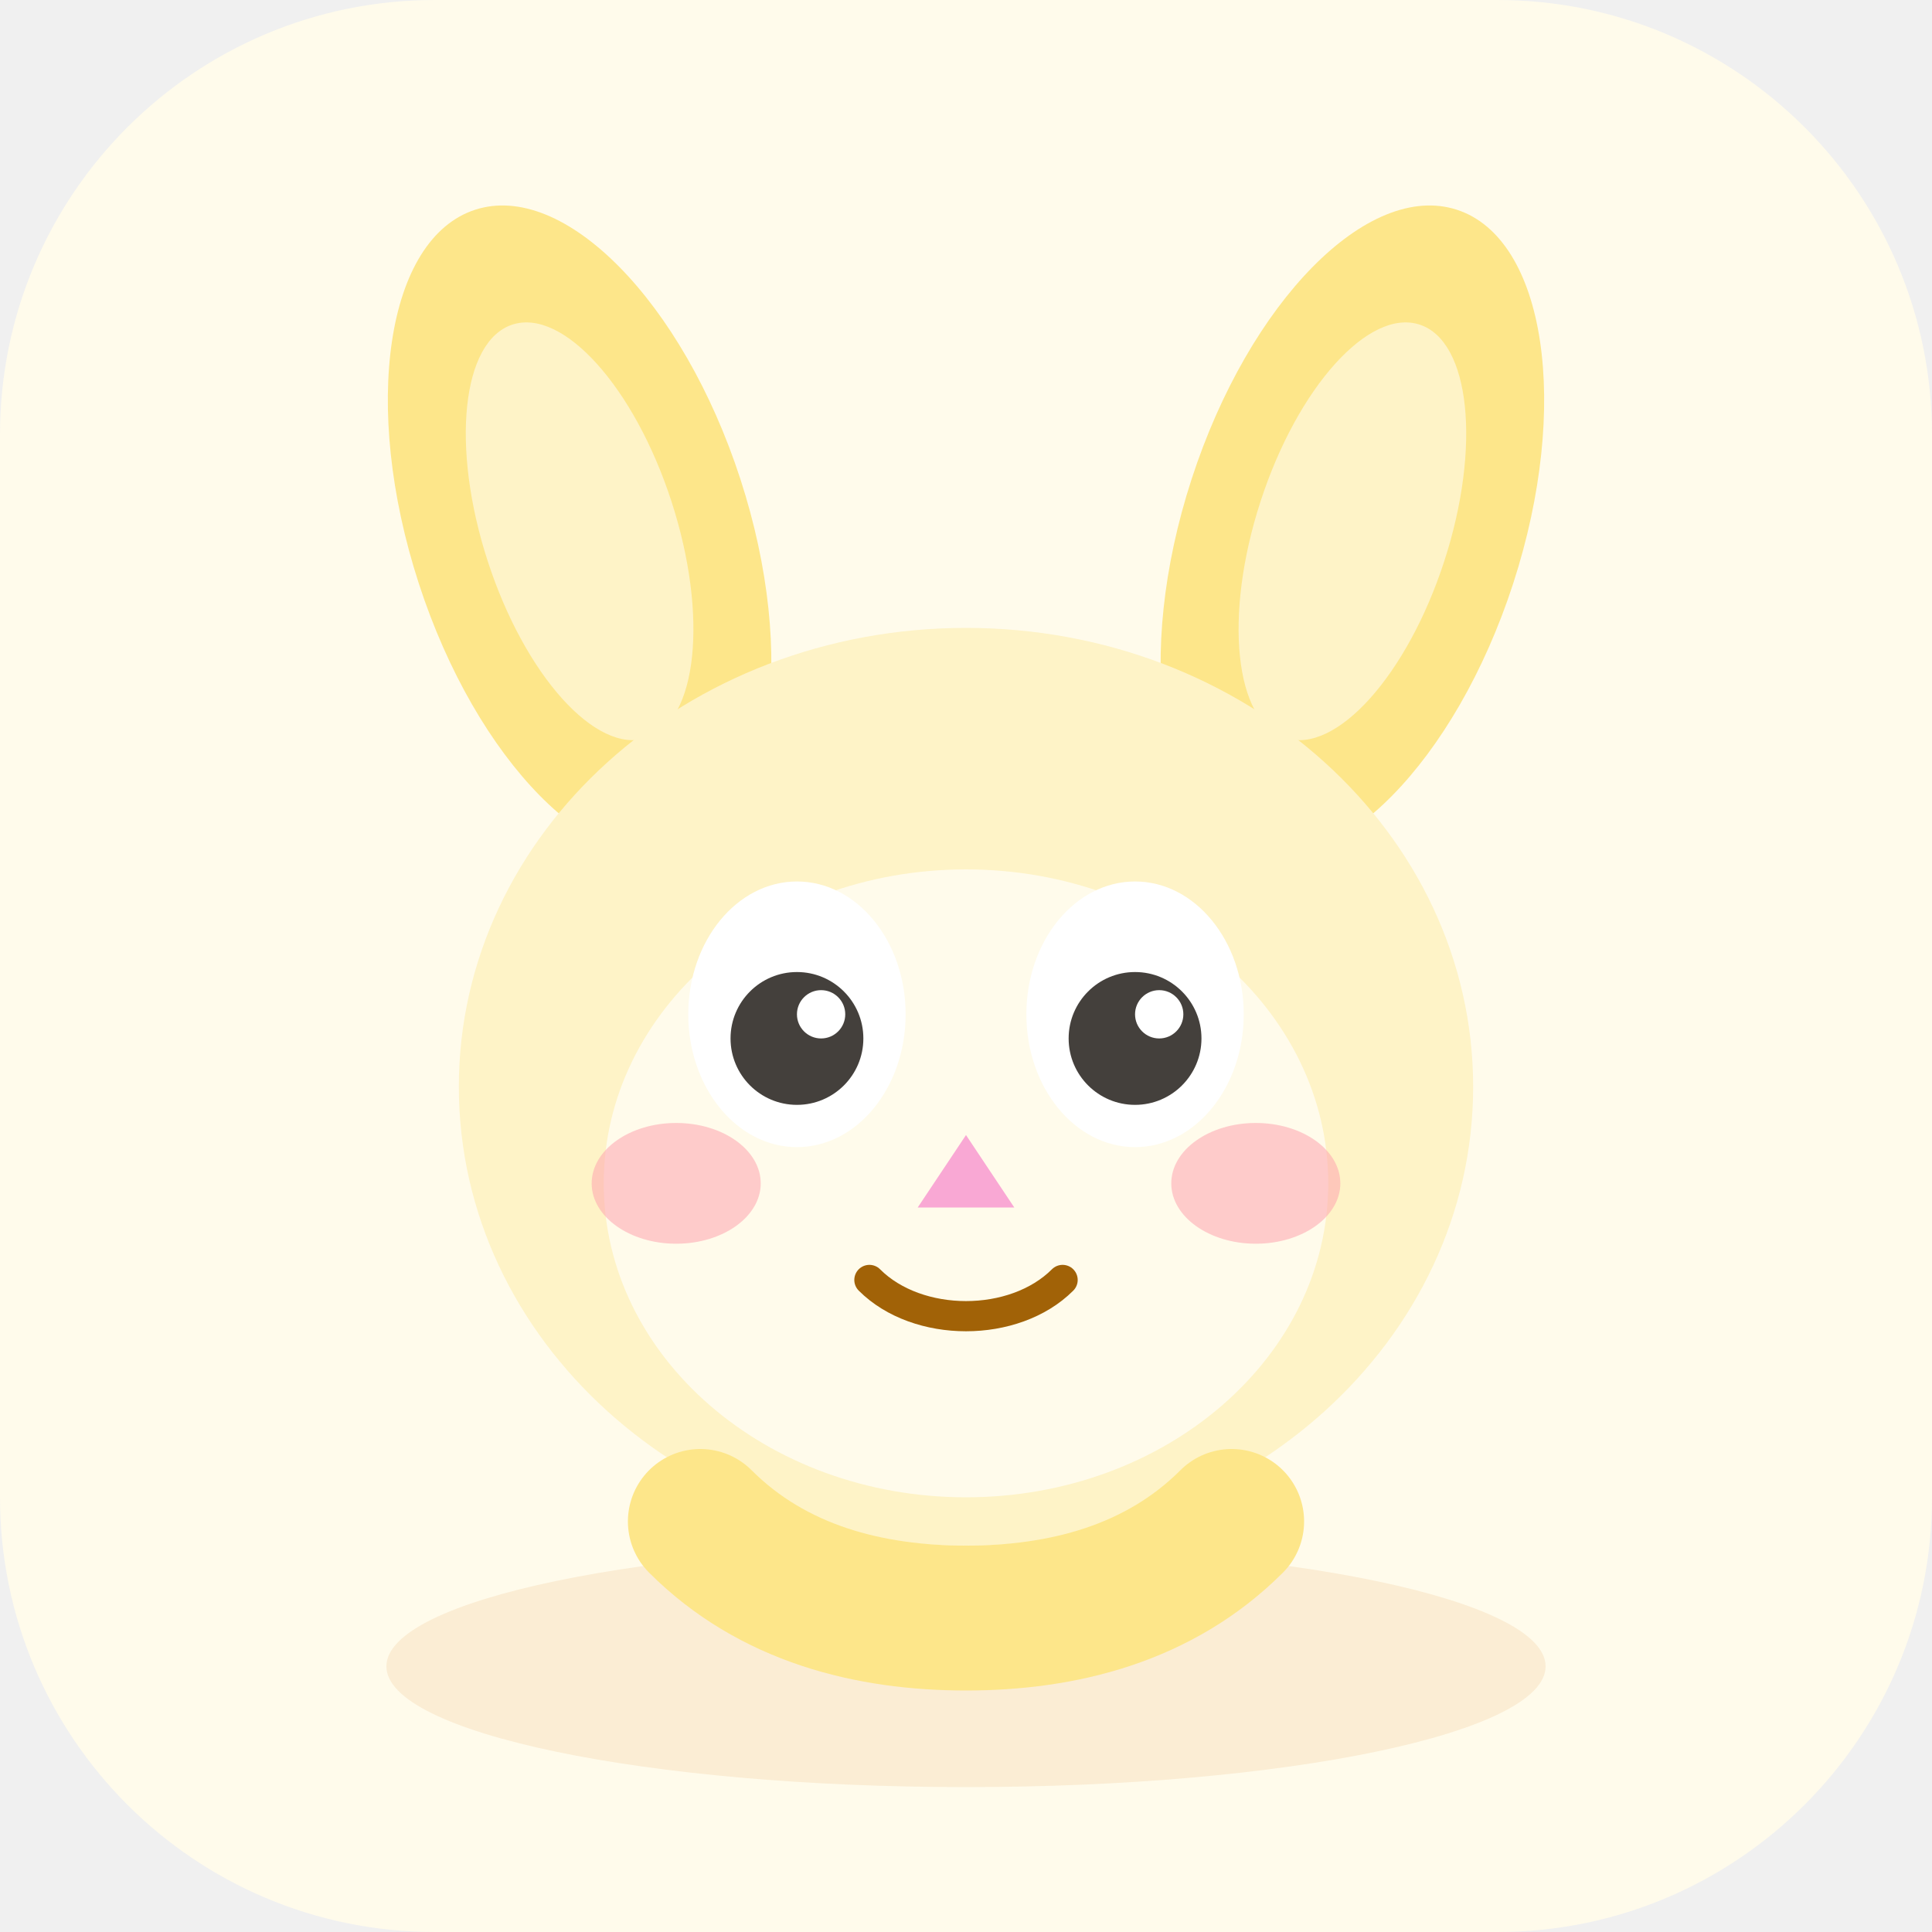
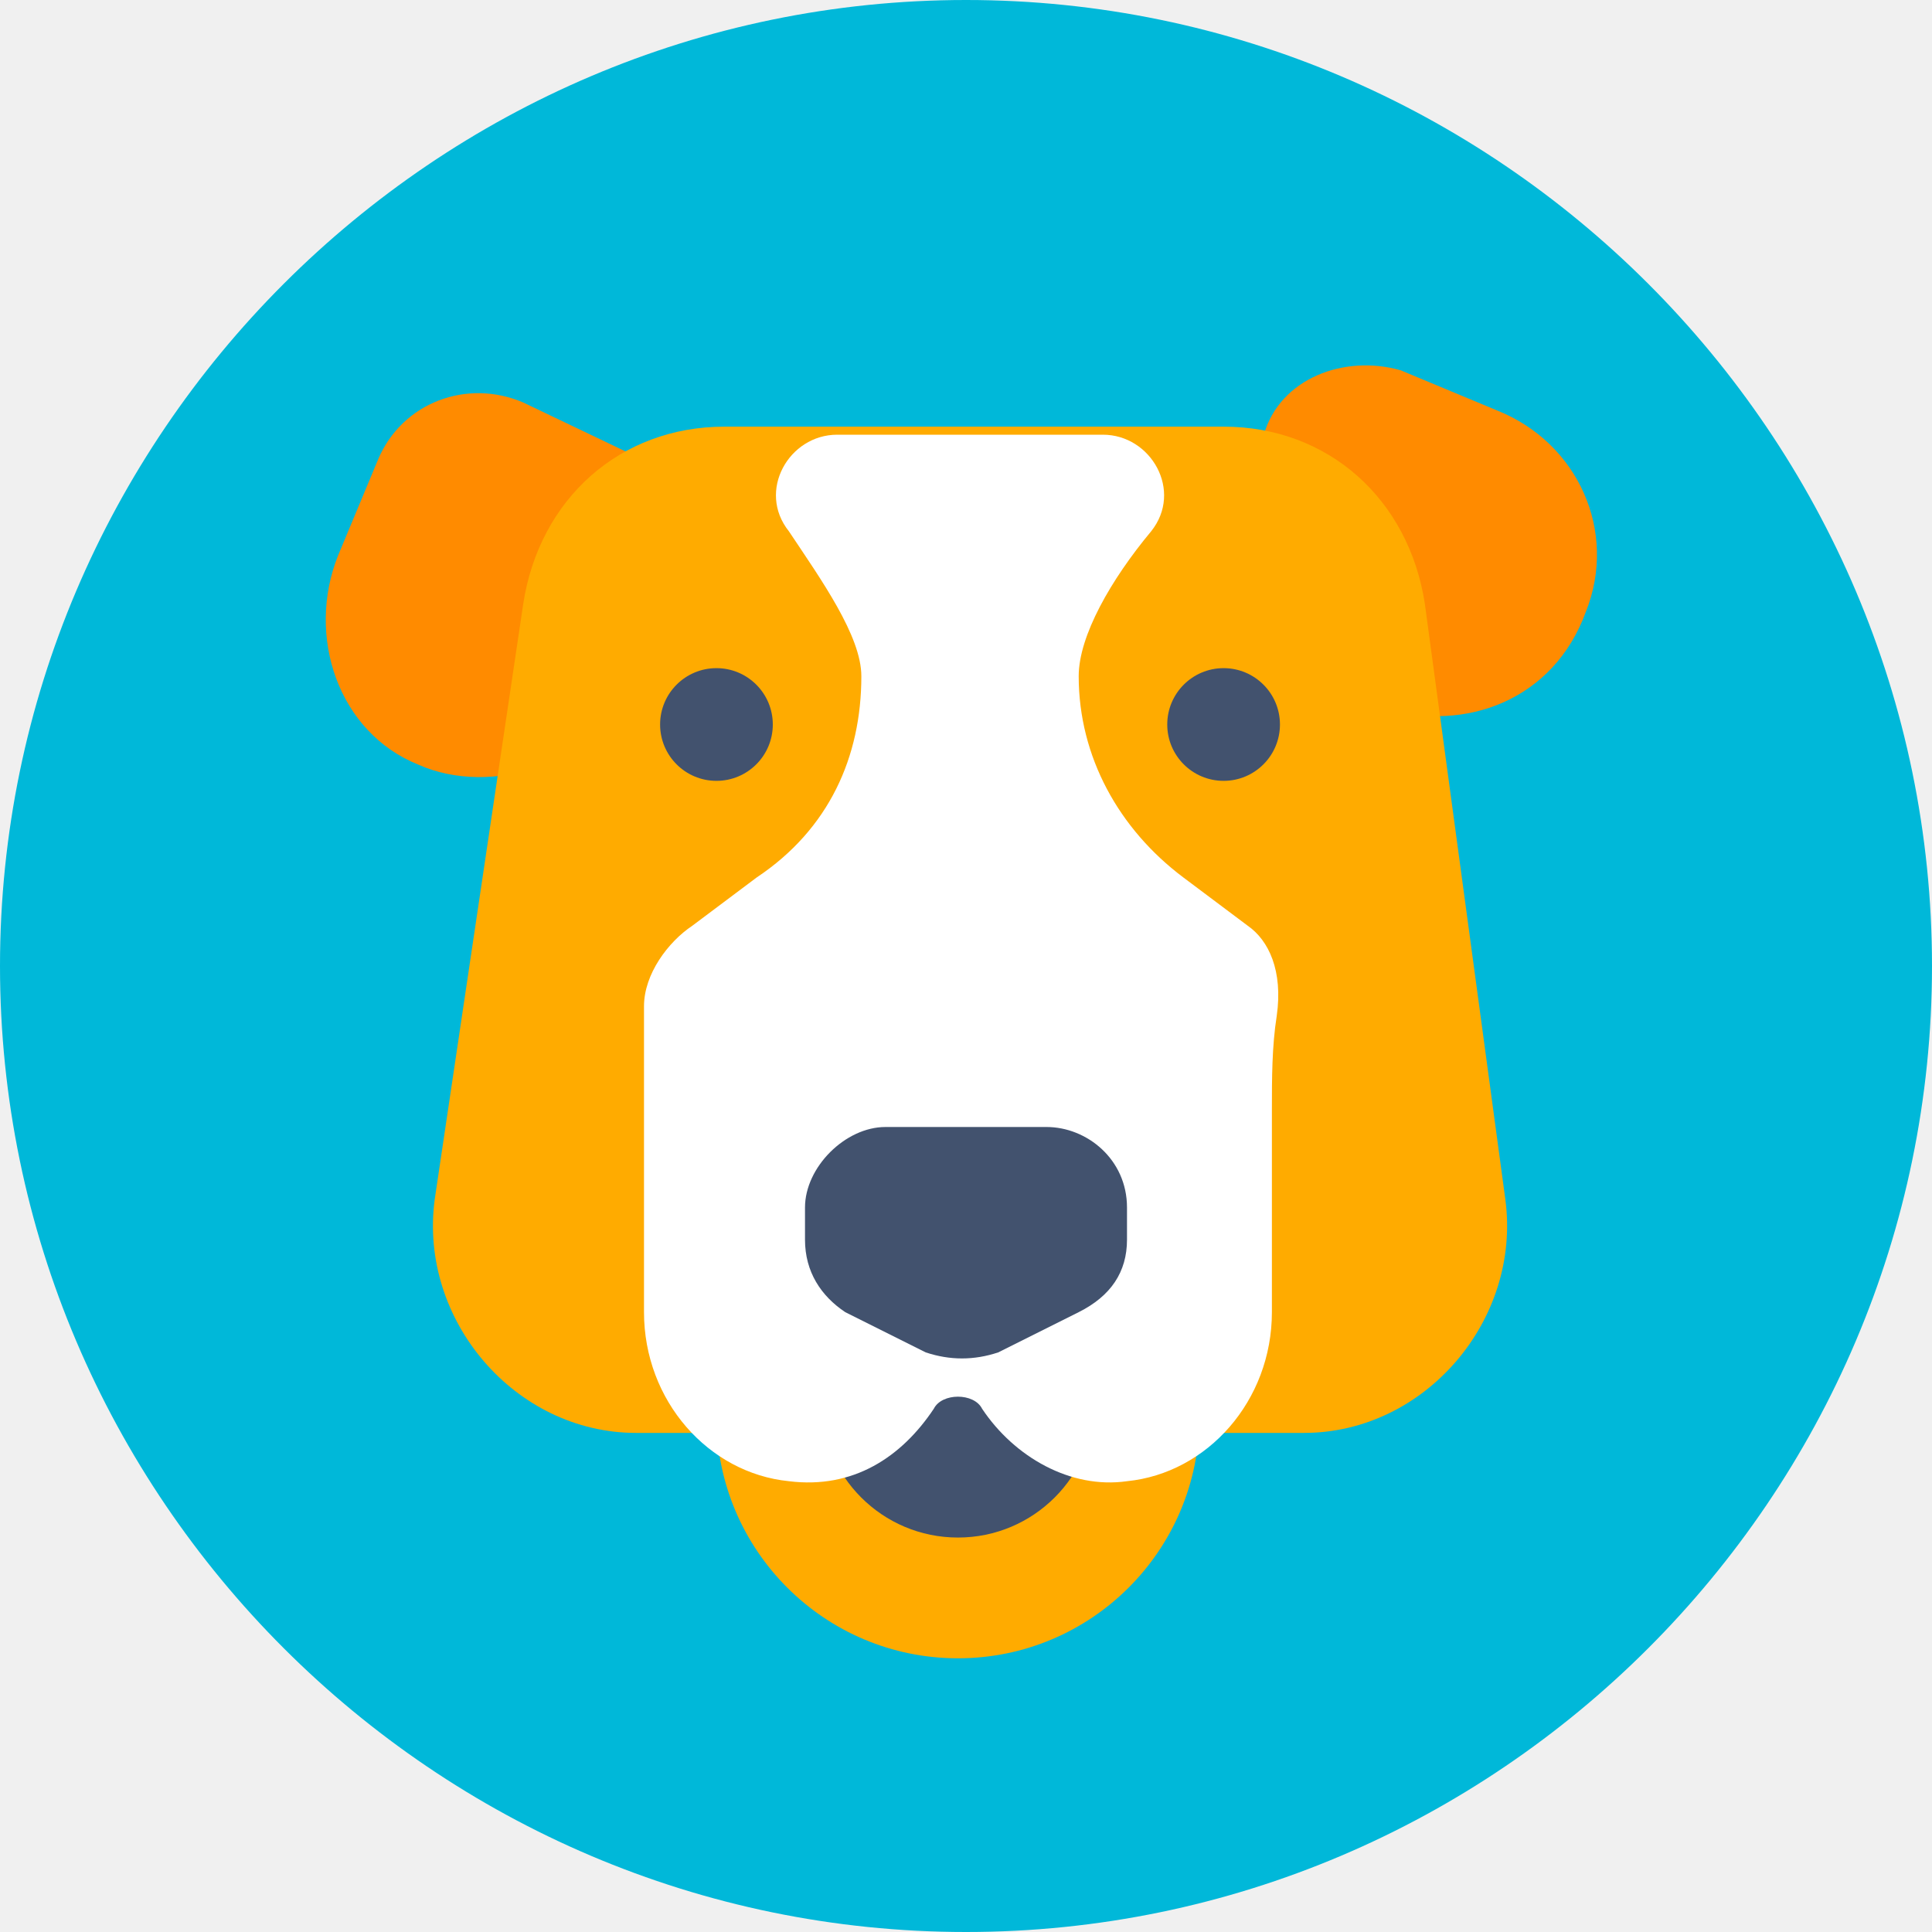
- <svg xmlns="http://www.w3.org/2000/svg" width="160" height="160" viewBox="0 0 160 160" fill="none">
-   <rect width="160" height="160" rx="36" fill="#FFFBEB" />
-   <ellipse cx="80" cy="138" rx="48" ry="10" fill="#D97706" fill-opacity="0.1" />
-   <ellipse cx="48" cy="44" rx="14" ry="28" fill="#FDE68A" transform="rotate(-18 48 44)" />
-   <ellipse cx="112" cy="44" rx="14" ry="28" fill="#FDE68A" transform="rotate(18 112 44)" />
-   <ellipse cx="48" cy="44" rx="8" ry="18" fill="#FEF3C7" transform="rotate(-18 48 44)" />
-   <ellipse cx="112" cy="44" rx="8" ry="18" fill="#FEF3C7" transform="rotate(18 112 44)" />
-   <ellipse cx="80" cy="90" rx="42" ry="38" fill="#FEF3C7" />
-   <ellipse cx="80" cy="98" rx="30" ry="26" fill="#FFFBEB" />
-   <ellipse cx="66" cy="84" rx="9" ry="11" fill="#FFF" />
-   <ellipse cx="94" cy="84" rx="9" ry="11" fill="#FFF" />
-   <circle cx="66" cy="86" r="5.5" fill="#44403C" />
-   <circle cx="94" cy="86" r="5.5" fill="#44403C" />
-   <circle cx="68" cy="84" r="2" fill="#FFF" />
-   <circle cx="96" cy="84" r="2" fill="#FFF" />
-   <ellipse cx="56" cy="98" rx="7" ry="5" fill="#FDA4AF" fill-opacity="0.55" />
-   <ellipse cx="104" cy="98" rx="7" ry="5" fill="#FDA4AF" fill-opacity="0.55" />
-   <path d="M80 94L76 100H84L80 94Z" fill="#F9A8D4" />
-   <path d="M72 106C76 110 84 110 88 106" stroke="#A16207" stroke-width="2.5" stroke-linecap="round" />
-   <path d="M58 126C64 132 72 134 80 134C88 134 96 132 102 126" stroke="#FDE68A" stroke-width="12" stroke-linecap="round" />
+ <svg xmlns="http://www.w3.org/2000/svg" id="bull" viewBox="0 0 120 120">
+   <style>
+     .st1{fill:#ffab00}.st2{fill:#ff8b00}.st3{fill:#42526e}
+   </style>
+   <path d="M60 120C27 120 0 93 0 60S27 0 60 0s60 27 60 60-27 60-60 60z" fill="#00b8d9" id="color_x5F_bg" />
+   <g id="Layer_1_1_">
+     <circle class="st1" cx="59.5" cy="88" r="15" />
+     <path class="st2" d="M86 44l-12.5-5 5-12c1-3.5 5-5 8.5-4l6 2.5c5 2 7.5 7.5 5.5 12.5-2 5.5-7.5 7.5-12.5 6zM39 42.5l5-12L32.5 25c-3.5-1.5-7.5 0-9 3.5l-2.5 6c-2 5 0 11 5 13 4.5 2 11 0 13-5z" />
+     <path class="st1" d="M27 74.5l5.5-37c1-6.5 6-11 12.5-11h31c6.5 0 11.5 4.5 12.5 11l5 37C94.5 82 88.5 89 81 89H39.5C32 89 26 82 27 74.5z" />
+     <circle class="st3" cx="76" cy="45" r="3.5" />
+     <circle class="st3" cx="59.5" cy="87" r="8.5" />
+     <circle class="st3" cx="44.5" cy="45" r="3.5" />
+     <path d="M77.5 57.5l-4-3c-4-3-6.5-7.5-6.5-12.5 0-2.5 2-6 4.5-9 2-2.5 0-6-3-6H52c-3 0-5 3.5-3 6 2 3 4.5 6.5 4.5 9 0 5-2 9.5-6.5 12.5l-4 3c-1.5 1-3 3-3 5v19c0 5.5 4 10 9 10.5 4 .5 7-1.5 9-4.5.5-1 2.5-1 3 0 2 3 5.5 5 9 4.5 5-.5 9-5 9-10.5V68.9c0-1.9 0-3.9.3-5.8.4-2.8-.5-4.7-1.8-5.6z" fill="#fff" />
+     <path class="st3" d="M67 81.5L62 84c-1.5.5-3 .5-4.5 0l-5-2.5C51 80.5 50 79 50 77v-2c0-2.5 2.5-5 5-5h10c2.5 0 5 2 5 5v2c0 2-1 3.5-3 4.5z" />
+   </g>
</svg>
